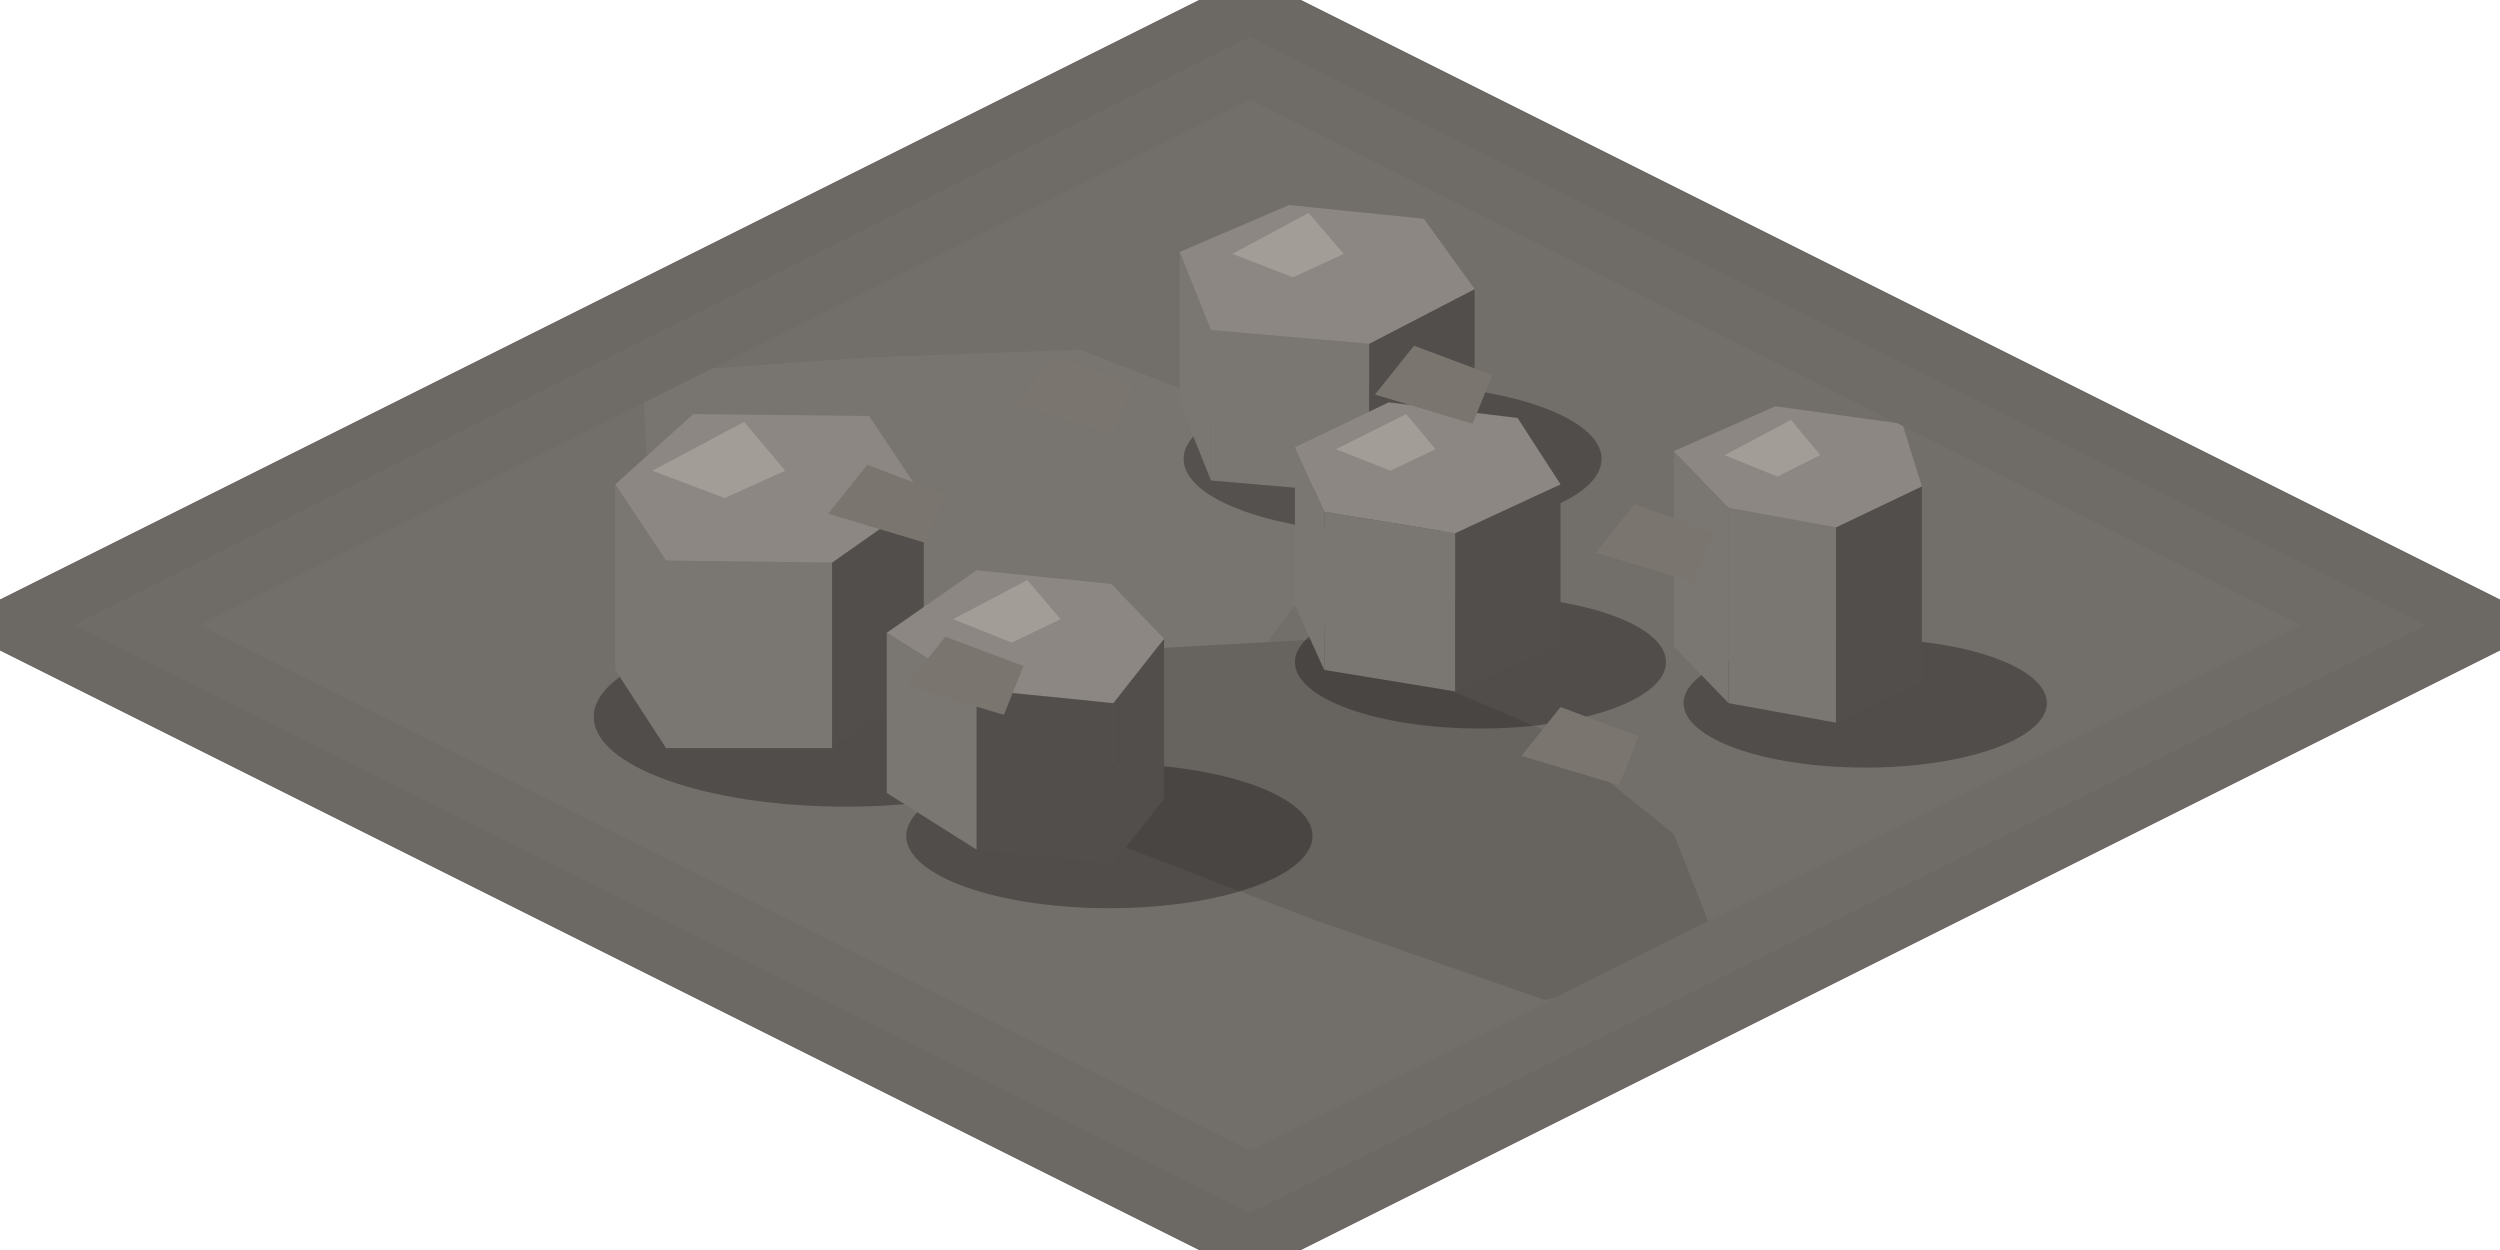
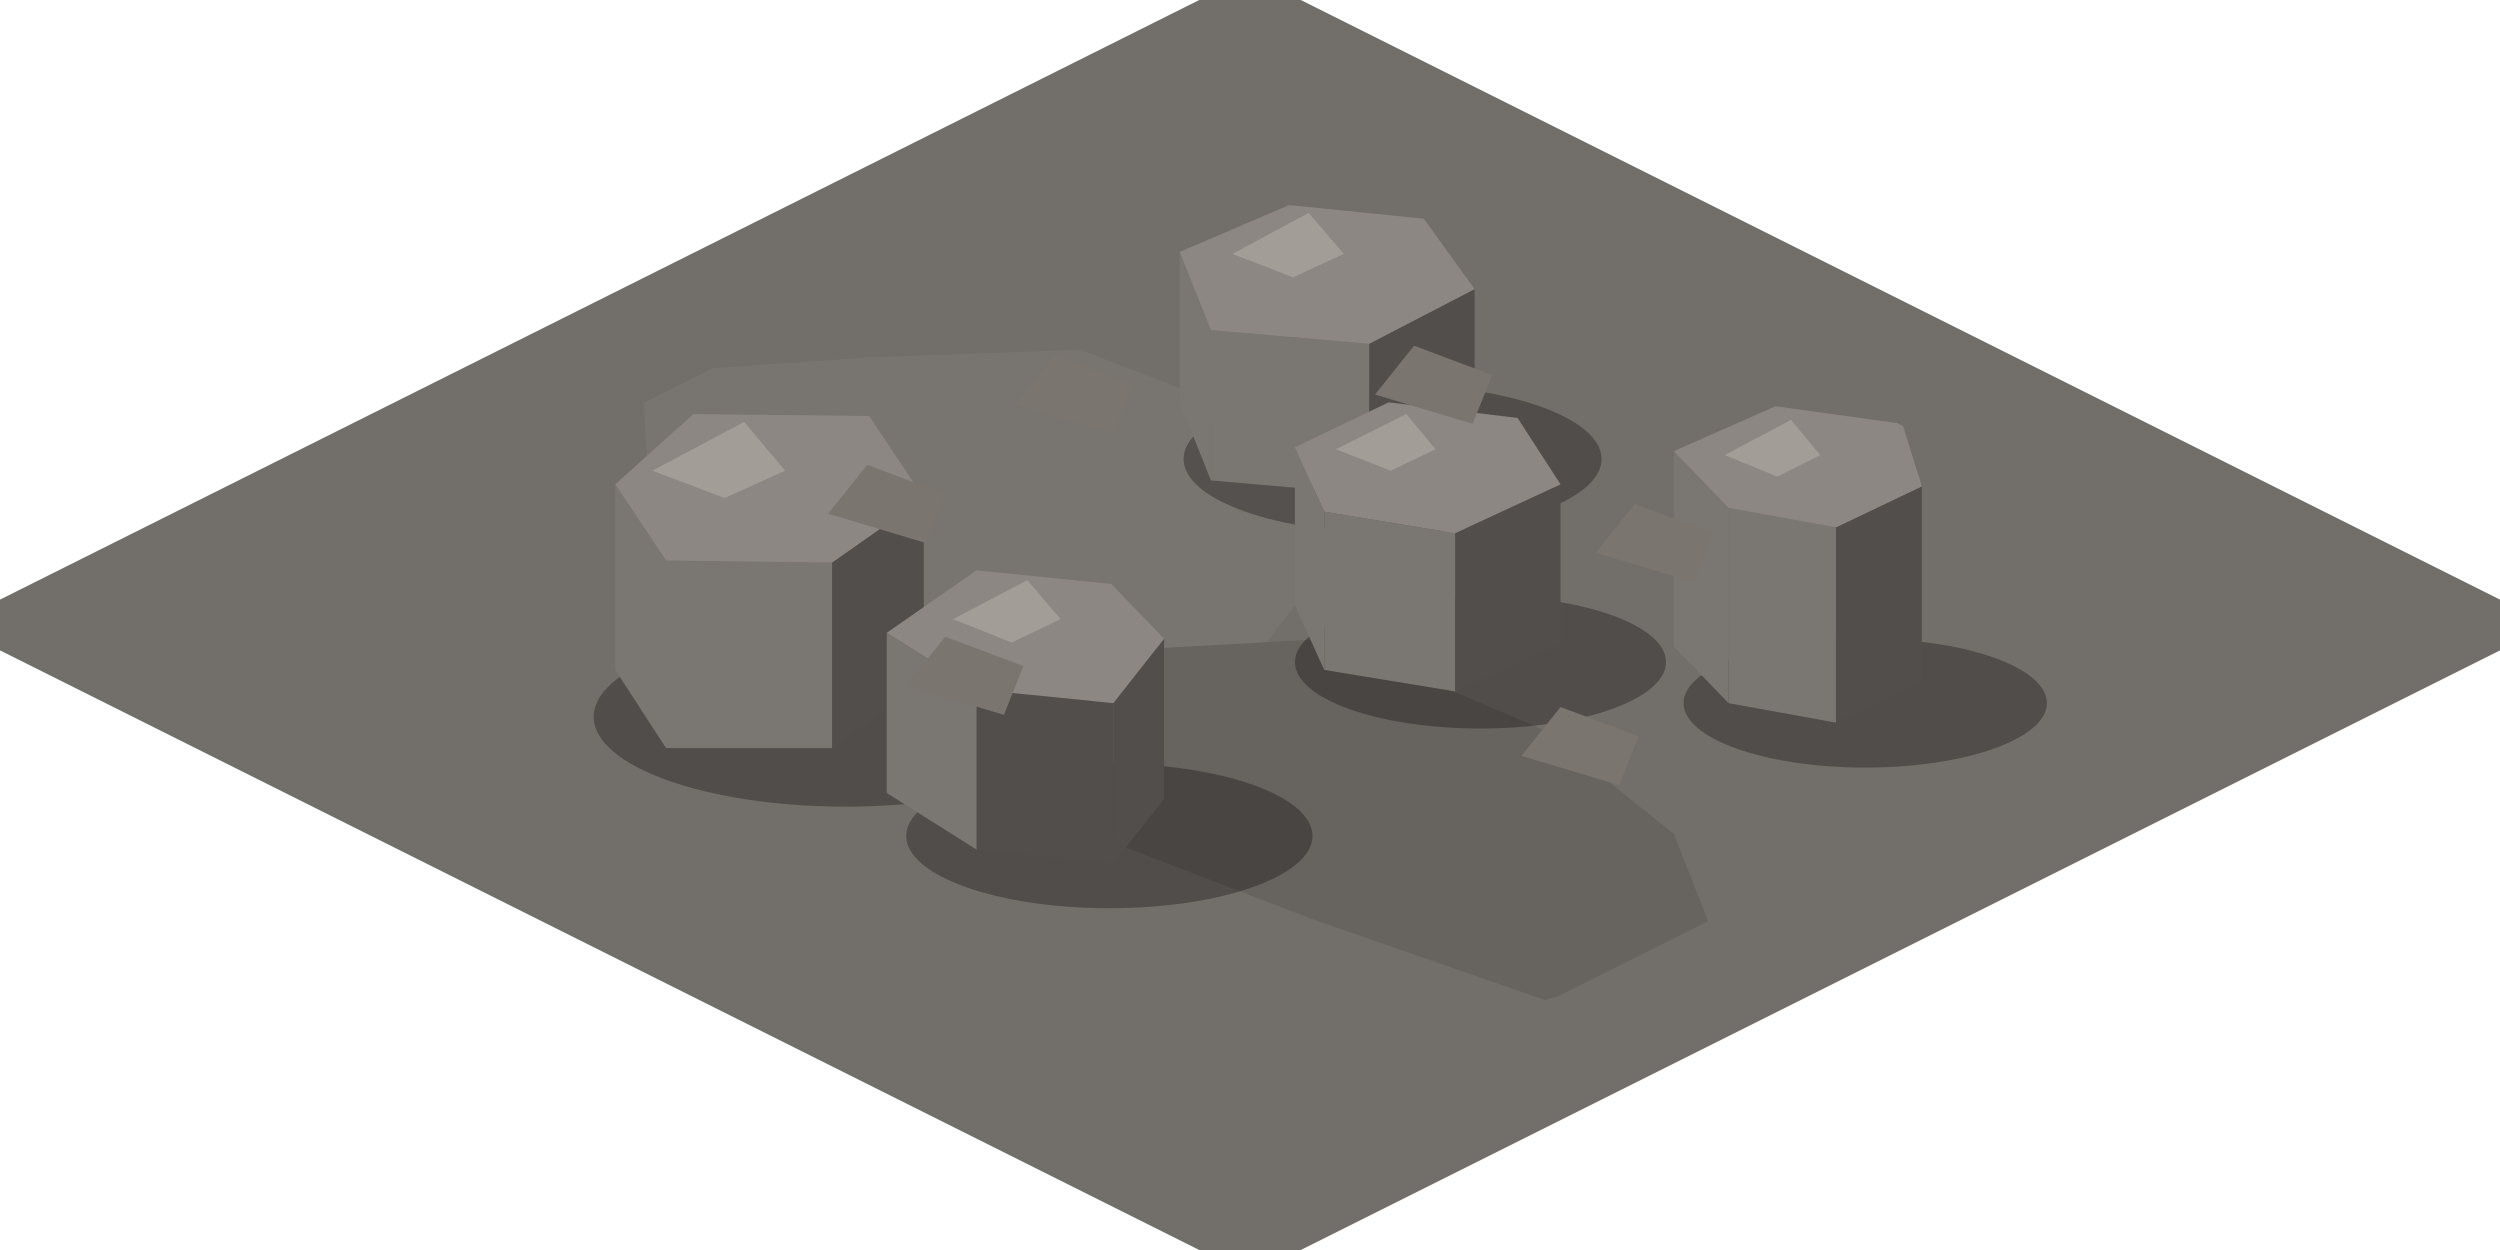
<svg xmlns="http://www.w3.org/2000/svg" width="128" height="64" viewBox="0 0 128 64">
  <defs>
    <clipPath id="inner">
      <polygon points="64,5.1 117.8,32 64,58.9 10.2,32" />
    </clipPath>
  </defs>
  <polygon points="64,-1.3 130.6,32 64,65.3 -2.6,32" fill="#726E69" />
-   <path d="M64 -1.3 L130.6 32 L64 65.3 L-2.6 32 Z M64 1.9 L124.2 32 L64 62.1 L3.8 32 Z" fill-rule="evenodd" fill="#6C6864" />
-   <path d="M64 1.9 L124.2 32 L64 62.1 L3.8 32 Z M64 5.1 L117.8 32 L64 58.9 L10.2 32 Z" fill-rule="evenodd" fill="#6F6B66" />
  <g clip-path="url(#inner)">
    <polygon points="64.4,33.5 53,33.1 40.3,31.9 33.2,25.4 32.9,19.1 44.5,18.3 55.3,17.9 66.9,22.4 68.1,28.6" fill="#78746F" />
    <polygon points="57.2,33.3 68.1,32.7 79.1,37.4 85.7,42.7 88.1,48.8 79.1,51.2 67.3,47.1 57.4,43.3 50.5,36.9" fill="#67635F" />
    <g opacity="0.3" fill="#000000">
      <ellipse cx="71.3" cy="23.5" rx="10.7" ry="3.8" />
      <ellipse cx="75.8" cy="33.9" rx="9.5" ry="3.4" />
      <ellipse cx="95.5" cy="36" rx="9.3" ry="3.3" />
      <ellipse cx="43.3" cy="36.7" rx="12.9" ry="4.6" />
      <ellipse cx="56.8" cy="42.8" rx="10.4" ry="3.7" />
    </g>
    <polygon points="75.5,14.8 70.1,17.6 70.1,25.3 75.5,22.5" fill="#524E4B" />
    <polygon points="70.1,17.6 62,16.9 62,24.6 70.1,25.3" fill="#7A7671" />
    <polygon points="62,16.9 60.4,12.9 60.4,20.6 62,24.6" fill="#7A7671" />
    <polygon points="75.5,14.8 70.1,17.6 62,16.9 60.4,12.9 66,10.5 72.9,11.2" fill="#8C8782" />
    <polygon points="63.1,13 67,10.9 68.8,13 66.2,14.2" fill="#A29D97" />
    <polygon points="79.9,24.8 74.5,27.3 74.5,35.4 79.9,33" fill="#524E4B" />
    <polygon points="74.5,27.3 67.8,26.2 67.8,34.3 74.5,35.4" fill="#7A7671" />
    <polygon points="67.8,26.2 66.3,22.9 66.3,31 67.8,34.3" fill="#7A7671" />
    <polygon points="79.9,24.8 74.5,27.3 67.8,26.2 66.3,22.9 71.1,20.6 77.7,21.4" fill="#8C8782" />
    <polygon points="68.4,23 72,21.2 73.5,23 71.2,24.1" fill="#A29D97" />
    <polygon points="98.4,24.9 94,27 94,37 98.4,34.9" fill="#524E4B" />
    <polygon points="94,27 88.5,26 88.5,36 94,37" fill="#7A7671" />
    <polygon points="88.5,26 85.7,23.1 85.7,33.1 88.5,36" fill="#7A7671" />
    <polygon points="98.4,24.9 94,27 88.5,26 85.7,23.1 90.9,20.8 97.4,21.7" fill="#8C8782" />
    <polygon points="88.3,23.3 91.7,21.5 93.2,23.3 91,24.4" fill="#A29D97" />
    <polygon points="47.3,25.5 42.6,28.8 42.6,38.3 47.3,35" fill="#524E4B" />
    <polygon points="42.6,28.8 34.1,28.7 34.1,38.3 42.6,38.3" fill="#7A7671" />
    <polygon points="34.1,28.7 31.5,24.8 31.5,34.3 34.1,38.3" fill="#7A7671" />
    <polygon points="47.3,25.5 42.6,28.8 34.1,28.7 31.5,24.8 35.5,21.2 44.5,21.3" fill="#8C8782" />
    <polygon points="33.4,24.1 38.1,21.6 40.2,24.1 37.1,25.5" fill="#A29D97" />
    <polygon points="59.6,32.7 57,36 57,44.2 59.6,40.9" fill="#524E4B" />
    <polygon points="57,36 50,35.3 50,43.5 57,44.2" fill="#524E4B" />
    <polygon points="50,35.3 45.4,32.4 45.4,40.6 50,43.5" fill="#7A7671" />
    <polygon points="59.6,32.7 57,36 50,35.3 45.4,32.4 50,29.2 56.9,29.9" fill="#8C8782" />
    <polygon points="48.8,31.7 52.6,29.7 54.3,31.7 51.8,32.9" fill="#A29D97" />
    <polygon points="70.4,20.2 72.4,17.7 76.4,19.2 75.4,21.7" fill="#7A756F" />
    <polygon points="52,20.7 54,18.2 58,19.7 57,22.2" fill="#7A756F" />
    <polygon points="42.4,26.3 44.4,23.8 48.4,25.3 47.4,27.8" fill="#7A756F" />
    <polygon points="81.7,28.3 83.7,25.8 87.7,27.3 86.7,29.8" fill="#7A756F" />
    <polygon points="46.4,35.1 48.4,32.6 52.4,34.1 51.4,36.6" fill="#7A756F" />
    <polygon points="77.9,38.7 79.9,36.2 83.9,37.7 82.9,40.2" fill="#7A756F" />
  </g>
</svg>
